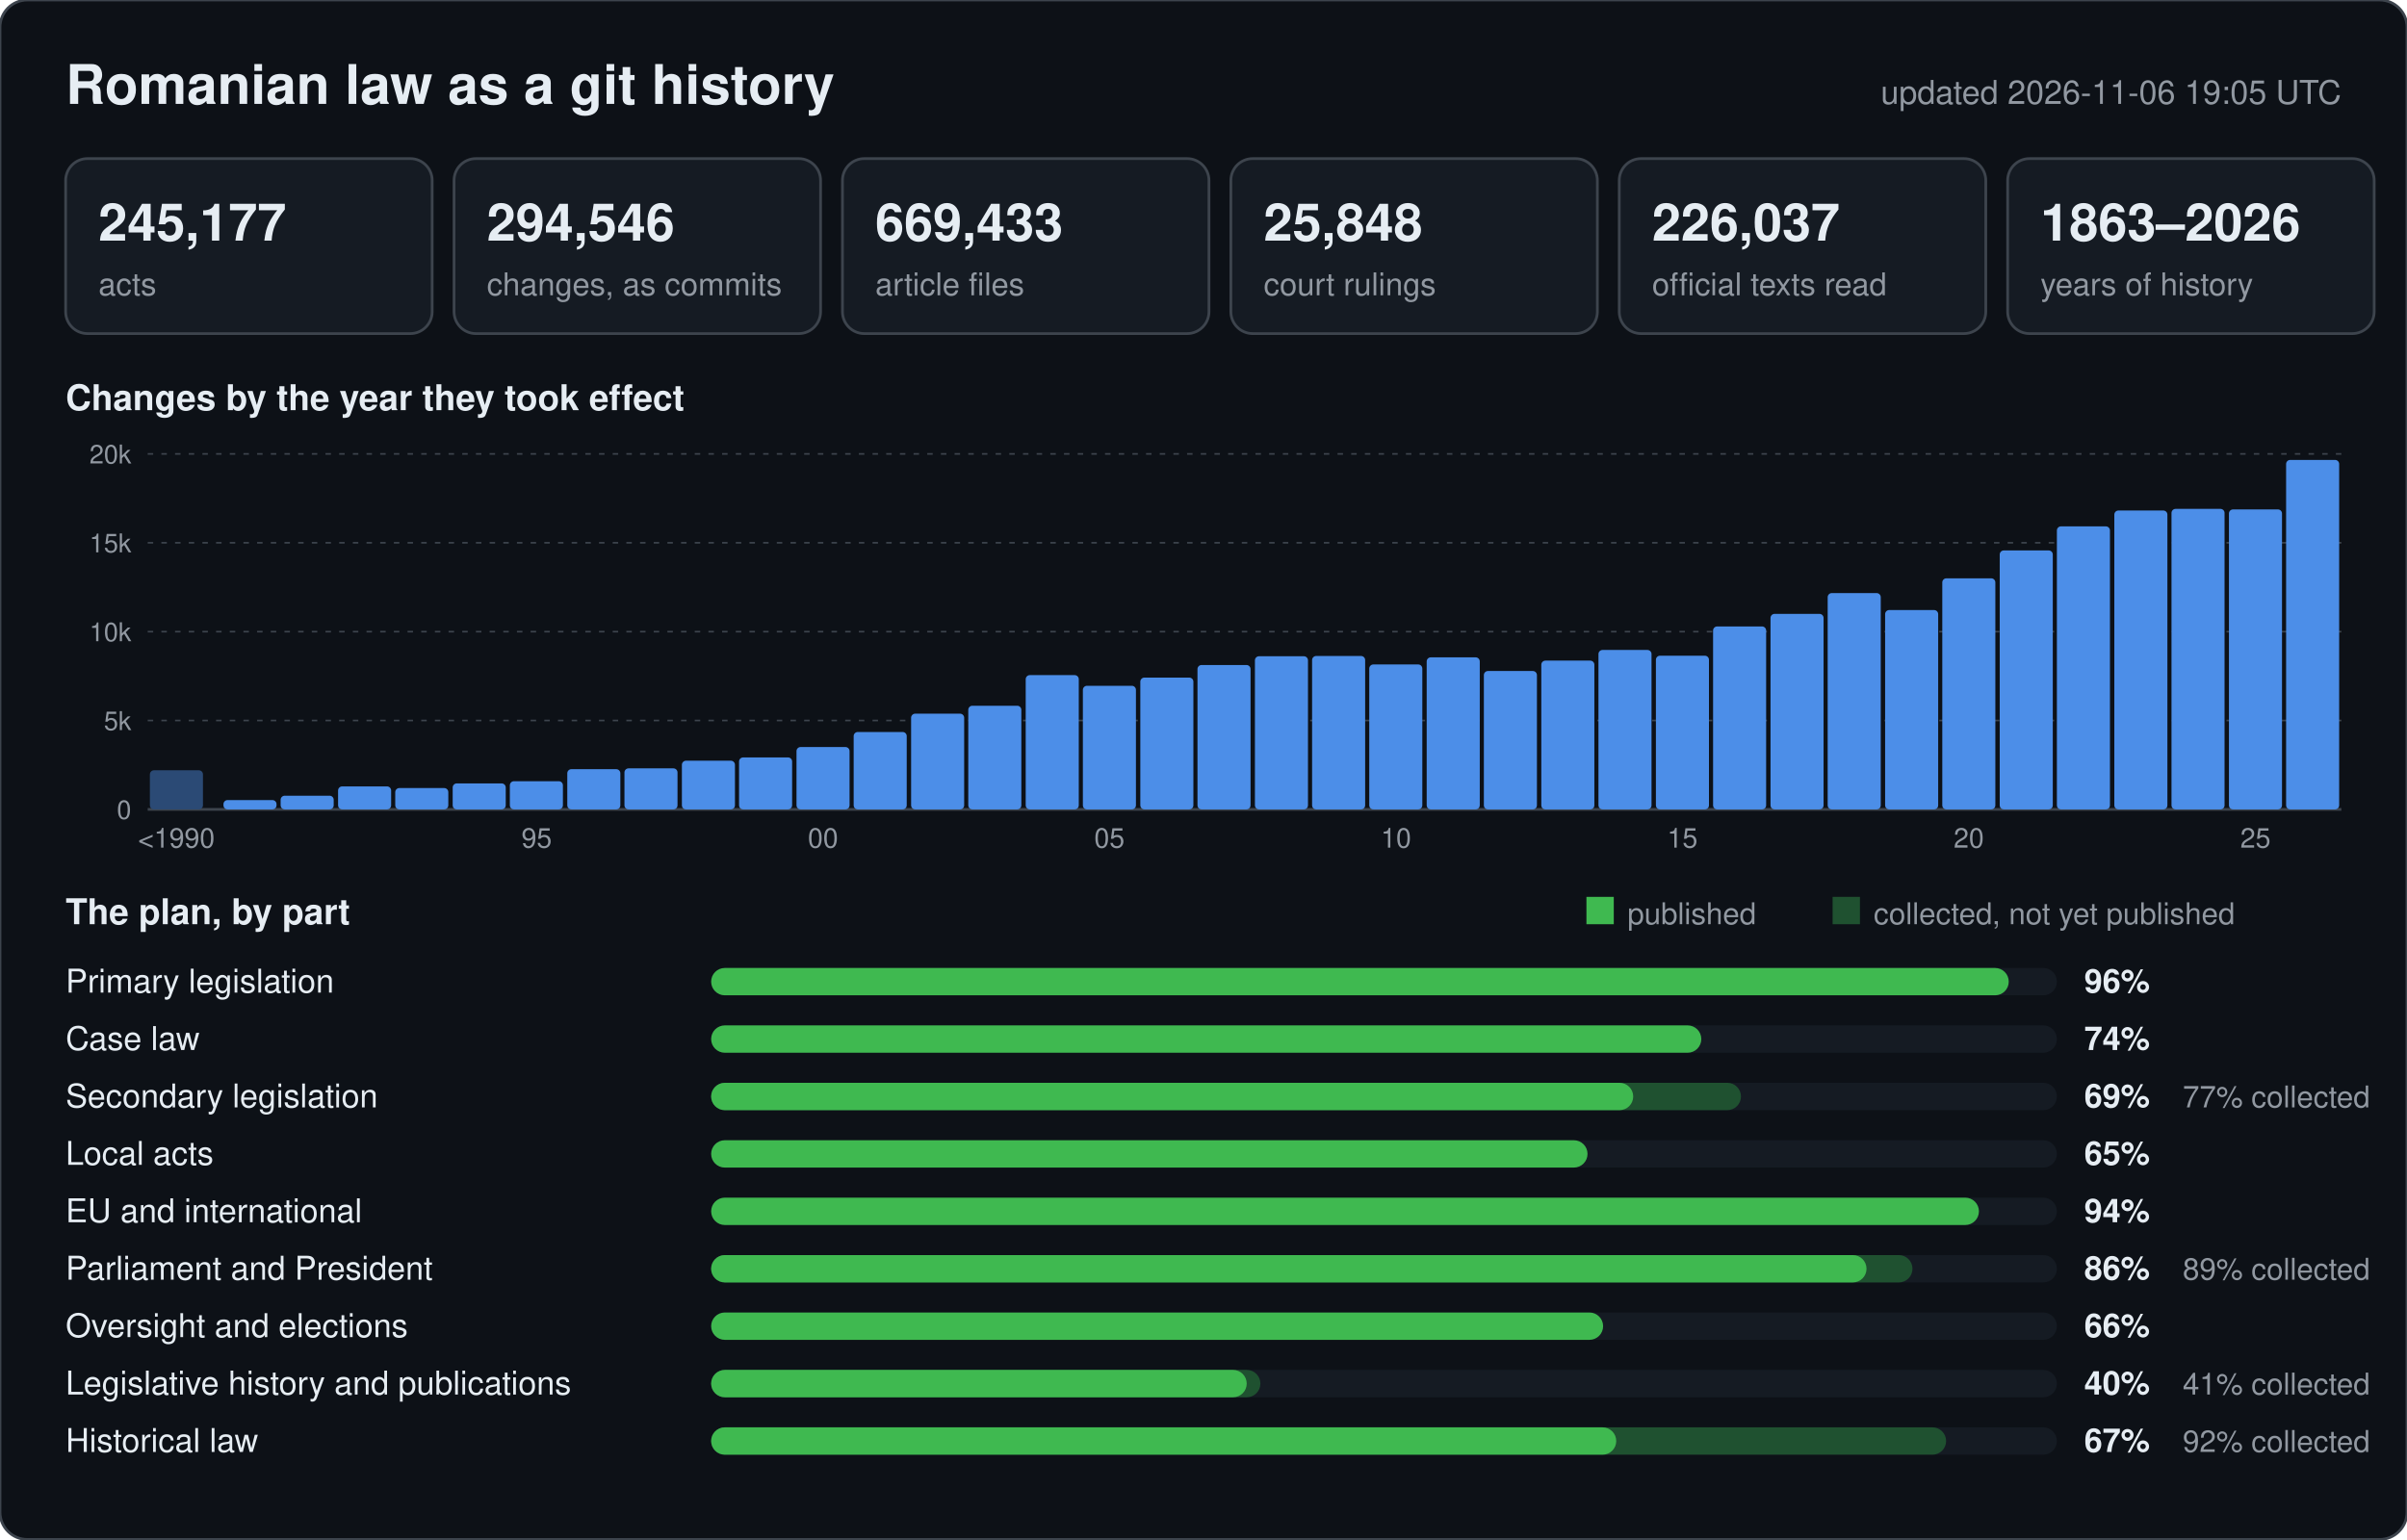
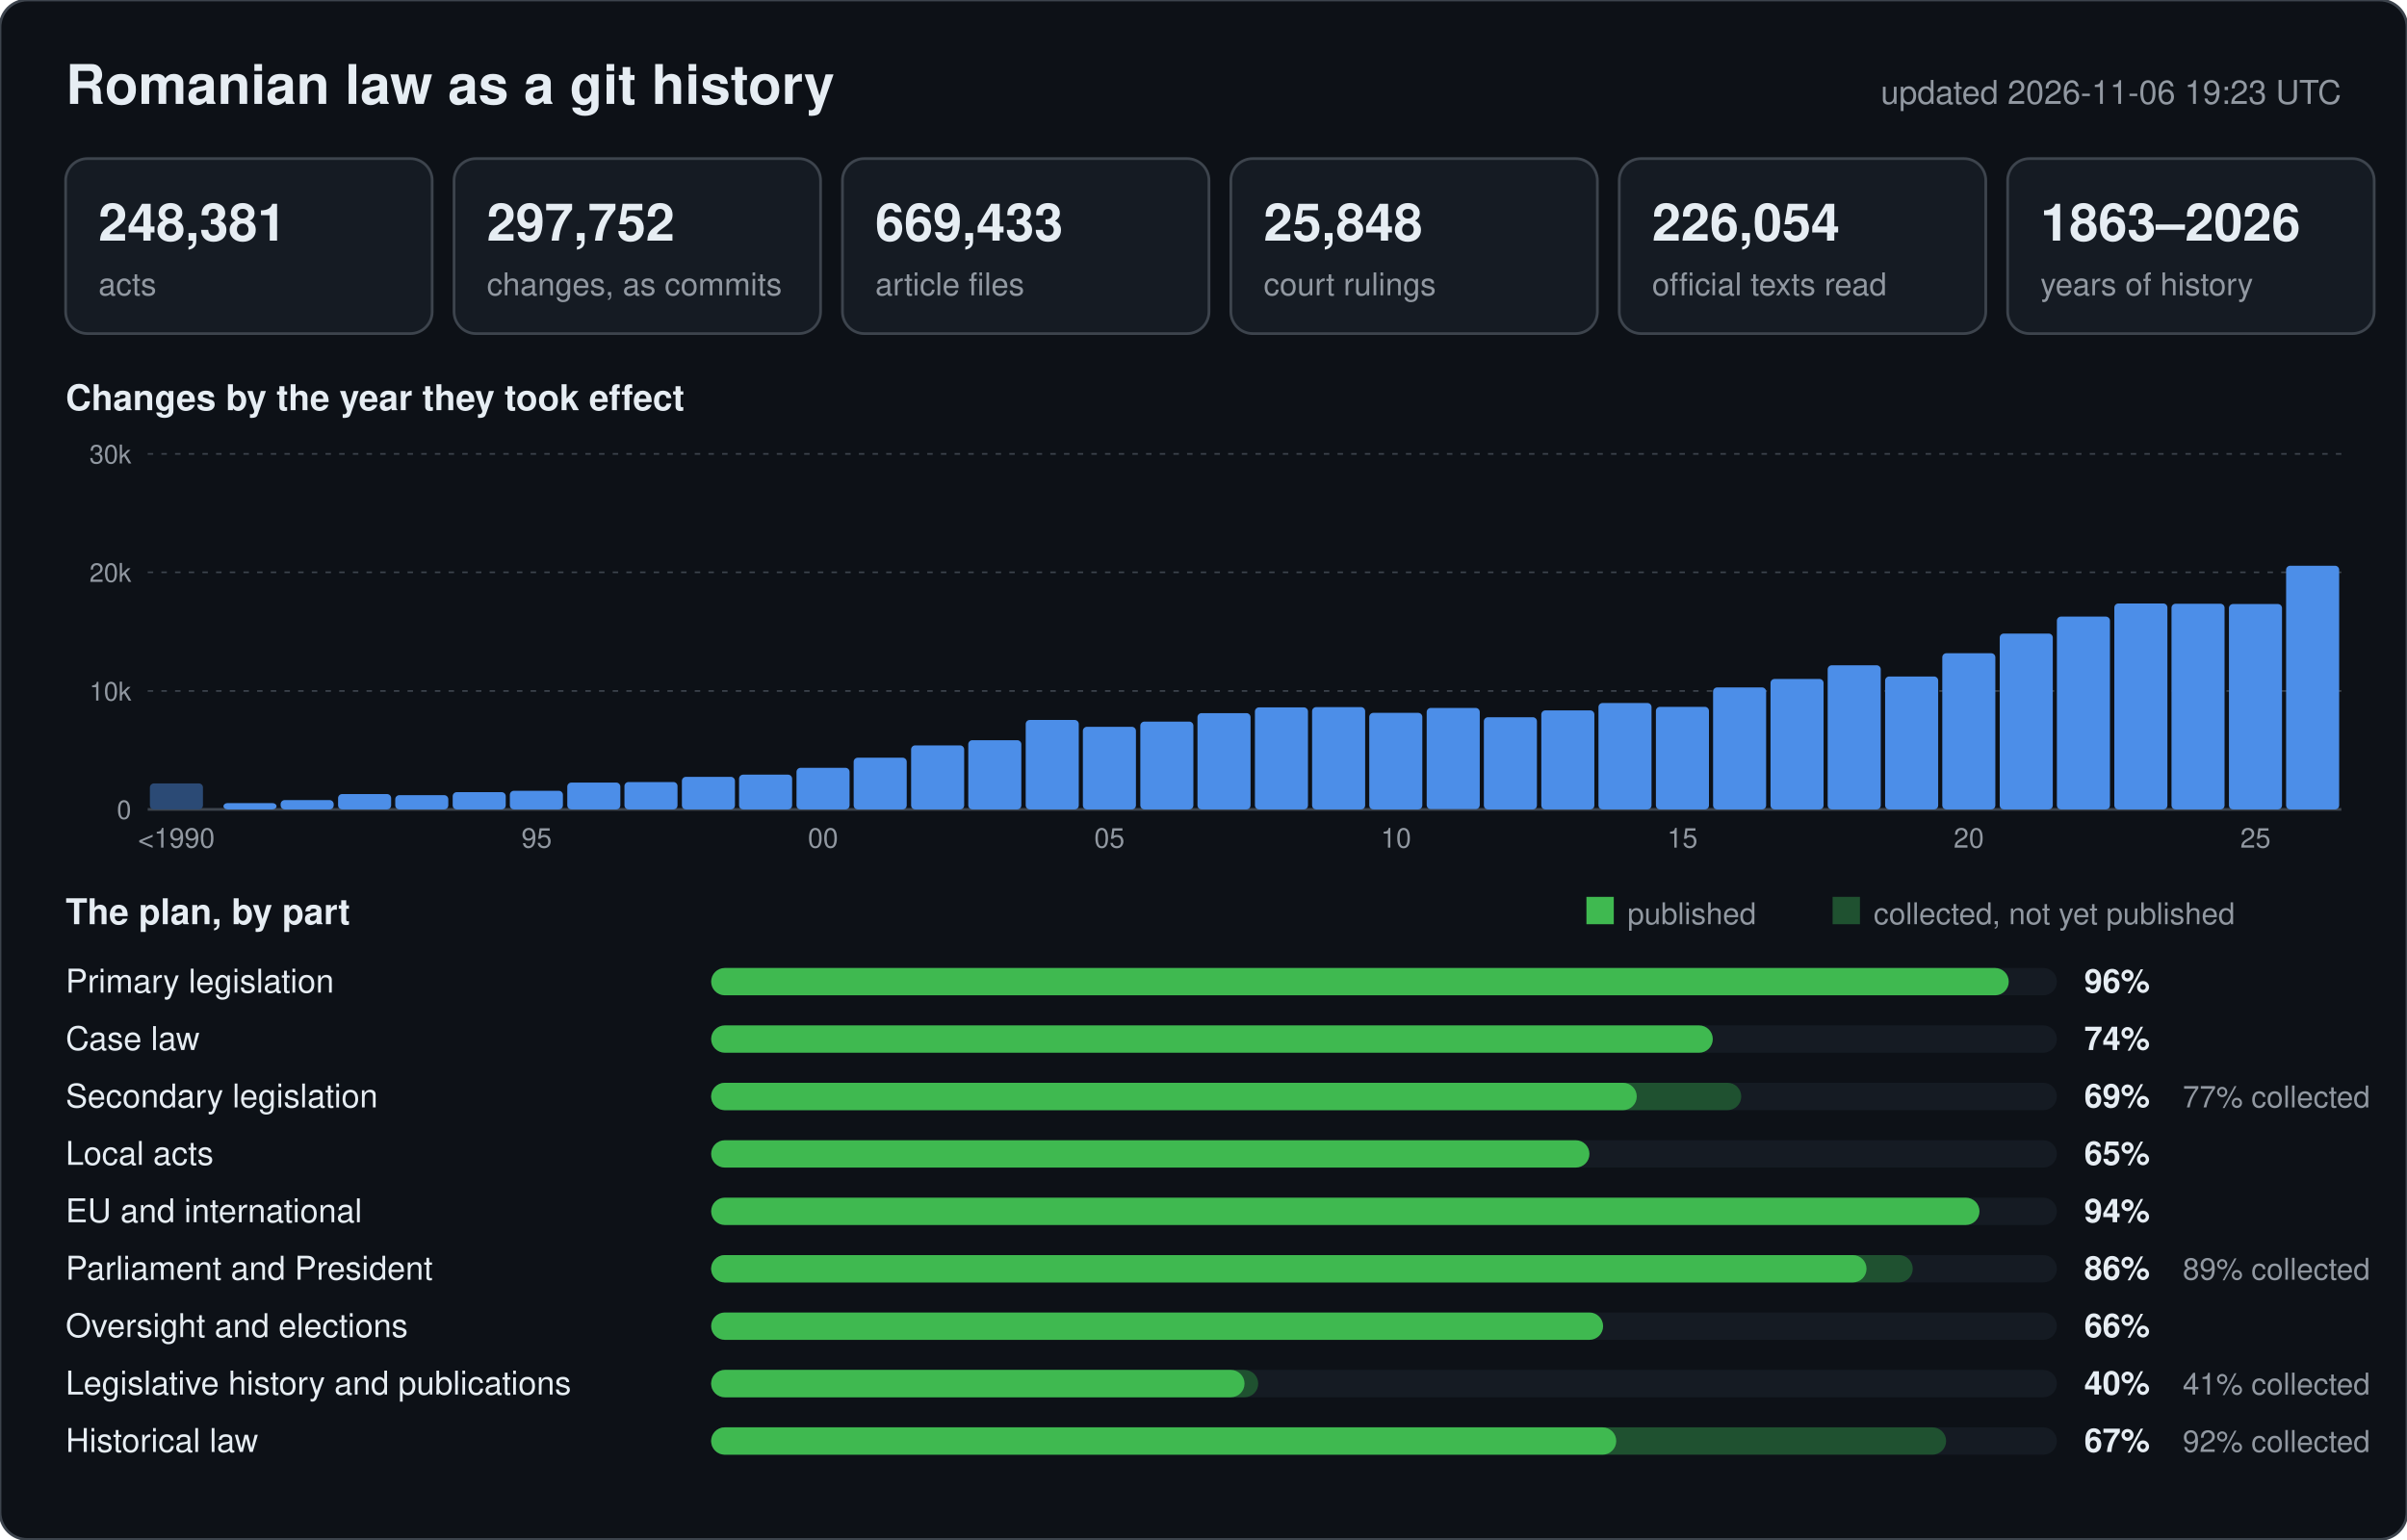
<svg xmlns="http://www.w3.org/2000/svg" width="880" height="563" viewBox="0 0 880 563" font-family="-apple-system,BlinkMacSystemFont,Segoe UI,Helvetica,Arial,sans-serif">
  <rect width="880" height="563" rx="10" fill="#0d1117" stroke="#3d444d" />
  <text x="24" y="38" font-size="20" font-weight="600" fill="#e6edf3">Romanian law as a git history</text>
-   <text x="856" y="38" font-size="12" text-anchor="end" fill="#9198a1">updated 2026-11-06 19:05 UTC</text>
+   <text x="856" y="38" font-size="12" text-anchor="end" fill="#9198a1">updated 2026-11-06 19:23 UTC</text>
  <rect x="24" y="58" width="134" height="64" rx="8" fill="#151b23" stroke="#3d444d" />
-   <text x="36" y="88" font-size="19" font-weight="600" fill="#e6edf3">245,177</text>
+   <text x="36" y="88" font-size="19" font-weight="600" fill="#e6edf3">248,381</text>
  <text x="36" y="108" font-size="11.5" fill="#9198a1">acts</text>
  <rect x="166" y="58" width="134" height="64" rx="8" fill="#151b23" stroke="#3d444d" />
-   <text x="178" y="88" font-size="19" font-weight="600" fill="#e6edf3">294,546</text>
+   <text x="178" y="88" font-size="19" font-weight="600" fill="#e6edf3">297,752</text>
  <text x="178" y="108" font-size="11.5" fill="#9198a1">changes, as commits</text>
  <rect x="308" y="58" width="134" height="64" rx="8" fill="#151b23" stroke="#3d444d" />
  <text x="320" y="88" font-size="19" font-weight="600" fill="#e6edf3">669,433</text>
  <text x="320" y="108" font-size="11.5" fill="#9198a1">article files</text>
  <rect x="450" y="58" width="134" height="64" rx="8" fill="#151b23" stroke="#3d444d" />
  <text x="462" y="88" font-size="19" font-weight="600" fill="#e6edf3">25,848</text>
  <text x="462" y="108" font-size="11.5" fill="#9198a1">court rulings</text>
  <rect x="592" y="58" width="134" height="64" rx="8" fill="#151b23" stroke="#3d444d" />
-   <text x="604" y="88" font-size="19" font-weight="600" fill="#e6edf3">226,037</text>
+   <text x="604" y="88" font-size="19" font-weight="600" fill="#e6edf3">226,054</text>
  <text x="604" y="108" font-size="11.5" fill="#9198a1">official texts read</text>
  <rect x="734" y="58" width="134" height="64" rx="8" fill="#151b23" stroke="#3d444d" />
  <text x="746" y="88" font-size="19" font-weight="600" fill="#e6edf3">1863–2026</text>
  <text x="746" y="108" font-size="11.5" fill="#9198a1">years of history</text>
  <text x="24" y="150" font-size="13" font-weight="600" fill="#e6edf3">Changes by the year they took effect</text>
  <line x1="54" y1="296.0" x2="856" y2="296.0" stroke="#3d444d" stroke-width="1" />
  <text x="48" y="299.5" font-size="9.5" text-anchor="end" fill="#9198a1">0</text>
-   <line x1="54" y1="263.5" x2="856" y2="263.5" stroke="#3d444d" stroke-width="0.6" stroke-dasharray="2 3" />
-   <text x="48" y="267.0" font-size="9.5" text-anchor="end" fill="#9198a1">5k</text>
-   <line x1="54" y1="231.0" x2="856" y2="231.0" stroke="#3d444d" stroke-width="0.6" stroke-dasharray="2 3" />
-   <text x="48" y="234.5" font-size="9.5" text-anchor="end" fill="#9198a1">10k</text>
-   <line x1="54" y1="198.5" x2="856" y2="198.5" stroke="#3d444d" stroke-width="0.6" stroke-dasharray="2 3" />
-   <text x="48" y="202.0" font-size="9.5" text-anchor="end" fill="#9198a1">15k</text>
+   <line x1="54" y1="252.7" x2="856" y2="252.7" stroke="#3d444d" stroke-width="0.6" stroke-dasharray="2 3" />
+   <text x="48" y="256.2" font-size="9.5" text-anchor="end" fill="#9198a1">10k</text>
+   <line x1="54" y1="209.3" x2="856" y2="209.3" stroke="#3d444d" stroke-width="0.6" stroke-dasharray="2 3" />
+   <text x="48" y="212.8" font-size="9.5" text-anchor="end" fill="#9198a1">20k</text>
  <line x1="54" y1="166.0" x2="856" y2="166.0" stroke="#3d444d" stroke-width="0.6" stroke-dasharray="2 3" />
-   <text x="48" y="169.5" font-size="9.5" text-anchor="end" fill="#9198a1">20k</text>
-   <rect x="54.8" y="281.7" width="19.4" height="14.3" rx="1.5" fill="#2b4a75" />
+   <text x="48" y="169.5" font-size="9.5" text-anchor="end" fill="#9198a1">30k</text>
+   <rect x="54.8" y="286.5" width="19.4" height="9.5" rx="1.5" fill="#2b4a75" />
  <text x="64.5" y="310" font-size="10" text-anchor="middle" fill="#9198a1">&lt;1990</text>
-   <rect x="81.7" y="292.6" width="19.4" height="3.4" rx="1.5" fill="#4c8ee8" />
-   <rect x="102.6" y="291.0" width="19.4" height="5.0" rx="1.5" fill="#4c8ee8" />
-   <rect x="123.6" y="287.6" width="19.4" height="8.4" rx="1.5" fill="#4c8ee8" />
-   <rect x="144.5" y="288.2" width="19.4" height="7.8" rx="1.5" fill="#4c8ee8" />
-   <rect x="165.5" y="286.5" width="19.4" height="9.5" rx="1.5" fill="#4c8ee8" />
-   <rect x="186.4" y="285.7" width="19.4" height="10.3" rx="1.5" fill="#4c8ee8" />
+   <rect x="81.7" y="293.7" width="19.4" height="2.3" rx="1.5" fill="#4c8ee8" />
+   <rect x="102.6" y="292.6" width="19.4" height="3.4" rx="1.5" fill="#4c8ee8" />
+   <rect x="123.6" y="290.4" width="19.4" height="5.6" rx="1.5" fill="#4c8ee8" />
+   <rect x="144.5" y="290.8" width="19.4" height="5.2" rx="1.5" fill="#4c8ee8" />
+   <rect x="165.5" y="289.7" width="19.4" height="6.3" rx="1.5" fill="#4c8ee8" />
+   <rect x="186.4" y="289.2" width="19.4" height="6.8" rx="1.5" fill="#4c8ee8" />
  <text x="196.2" y="310" font-size="10" text-anchor="middle" fill="#9198a1">95</text>
-   <rect x="207.4" y="281.3" width="19.4" height="14.7" rx="1.5" fill="#4c8ee8" />
-   <rect x="228.3" y="281.0" width="19.4" height="15.0" rx="1.5" fill="#4c8ee8" />
-   <rect x="249.3" y="278.2" width="19.4" height="17.8" rx="1.5" fill="#4c8ee8" />
-   <rect x="270.2" y="277.0" width="19.4" height="19.0" rx="1.5" fill="#4c8ee8" />
-   <rect x="291.2" y="273.2" width="19.4" height="22.8" rx="1.5" fill="#4c8ee8" />
+   <rect x="207.4" y="286.2" width="19.4" height="9.8" rx="1.5" fill="#4c8ee8" />
+   <rect x="228.3" y="286.0" width="19.4" height="10.0" rx="1.5" fill="#4c8ee8" />
+   <rect x="249.3" y="284.1" width="19.4" height="11.9" rx="1.5" fill="#4c8ee8" />
+   <rect x="270.2" y="283.3" width="19.4" height="12.7" rx="1.5" fill="#4c8ee8" />
+   <rect x="291.2" y="280.8" width="19.4" height="15.2" rx="1.5" fill="#4c8ee8" />
  <text x="300.9" y="310" font-size="10" text-anchor="middle" fill="#9198a1">00</text>
-   <rect x="312.1" y="267.7" width="19.4" height="28.3" rx="1.5" fill="#4c8ee8" />
-   <rect x="333.1" y="261.0" width="19.4" height="35.0" rx="1.5" fill="#4c8ee8" />
-   <rect x="354.0" y="258.1" width="19.4" height="37.9" rx="1.5" fill="#4c8ee8" />
-   <rect x="375.0" y="246.9" width="19.4" height="49.1" rx="1.5" fill="#4c8ee8" />
-   <rect x="395.9" y="250.8" width="19.4" height="45.2" rx="1.5" fill="#4c8ee8" />
+   <rect x="312.1" y="277.1" width="19.4" height="18.9" rx="1.5" fill="#4c8ee8" />
+   <rect x="333.1" y="272.6" width="19.4" height="23.4" rx="1.5" fill="#4c8ee8" />
+   <rect x="354.0" y="270.7" width="19.4" height="25.3" rx="1.5" fill="#4c8ee8" />
+   <rect x="375.0" y="263.3" width="19.4" height="32.7" rx="1.5" fill="#4c8ee8" />
+   <rect x="395.9" y="265.8" width="19.4" height="30.2" rx="1.5" fill="#4c8ee8" />
  <text x="405.6" y="310" font-size="10" text-anchor="middle" fill="#9198a1">05</text>
-   <rect x="416.9" y="247.8" width="19.4" height="48.2" rx="1.5" fill="#4c8ee8" />
-   <rect x="437.8" y="243.2" width="19.4" height="52.8" rx="1.5" fill="#4c8ee8" />
-   <rect x="458.8" y="240.0" width="19.4" height="56.0" rx="1.5" fill="#4c8ee8" />
-   <rect x="479.7" y="239.9" width="19.4" height="56.1" rx="1.5" fill="#4c8ee8" />
-   <rect x="500.6" y="243.0" width="19.4" height="53.0" rx="1.5" fill="#4c8ee8" />
+   <rect x="416.9" y="263.9" width="19.4" height="32.1" rx="1.5" fill="#4c8ee8" />
+   <rect x="437.8" y="260.8" width="19.4" height="35.2" rx="1.5" fill="#4c8ee8" />
+   <rect x="458.8" y="258.7" width="19.4" height="37.3" rx="1.5" fill="#4c8ee8" />
+   <rect x="479.7" y="258.6" width="19.4" height="37.4" rx="1.5" fill="#4c8ee8" />
+   <rect x="500.6" y="260.7" width="19.4" height="35.3" rx="1.5" fill="#4c8ee8" />
  <text x="510.4" y="310" font-size="10" text-anchor="middle" fill="#9198a1">10</text>
-   <rect x="521.6" y="240.4" width="19.4" height="55.6" rx="1.5" fill="#4c8ee8" />
-   <rect x="542.5" y="245.4" width="19.4" height="50.6" rx="1.5" fill="#4c8ee8" />
-   <rect x="563.5" y="241.6" width="19.4" height="54.4" rx="1.5" fill="#4c8ee8" />
-   <rect x="584.4" y="237.7" width="19.4" height="58.3" rx="1.5" fill="#4c8ee8" />
-   <rect x="605.4" y="239.8" width="19.4" height="56.2" rx="1.5" fill="#4c8ee8" />
+   <rect x="521.6" y="258.9" width="19.4" height="37.0" rx="1.5" fill="#4c8ee8" />
+   <rect x="542.5" y="262.3" width="19.4" height="33.7" rx="1.5" fill="#4c8ee8" />
+   <rect x="563.5" y="259.8" width="19.4" height="36.2" rx="1.5" fill="#4c8ee8" />
+   <rect x="584.4" y="257.1" width="19.4" height="38.9" rx="1.5" fill="#4c8ee8" />
+   <rect x="605.4" y="258.5" width="19.4" height="37.5" rx="1.5" fill="#4c8ee8" />
  <text x="615.1" y="310" font-size="10" text-anchor="middle" fill="#9198a1">15</text>
-   <rect x="626.3" y="229.1" width="19.4" height="66.9" rx="1.5" fill="#4c8ee8" />
-   <rect x="647.3" y="224.5" width="19.4" height="71.5" rx="1.5" fill="#4c8ee8" />
-   <rect x="668.2" y="216.9" width="19.4" height="79.1" rx="1.5" fill="#4c8ee8" />
-   <rect x="689.2" y="223.1" width="19.4" height="72.9" rx="1.5" fill="#4c8ee8" />
-   <rect x="710.1" y="211.5" width="19.4" height="84.5" rx="1.5" fill="#4c8ee8" />
+   <rect x="626.3" y="251.4" width="19.4" height="44.6" rx="1.5" fill="#4c8ee8" />
+   <rect x="647.3" y="248.3" width="19.4" height="47.7" rx="1.5" fill="#4c8ee8" />
+   <rect x="668.2" y="243.3" width="19.4" height="52.7" rx="1.5" fill="#4c8ee8" />
+   <rect x="689.2" y="247.4" width="19.4" height="48.6" rx="1.5" fill="#4c8ee8" />
+   <rect x="710.1" y="238.9" width="19.4" height="57.1" rx="1.5" fill="#4c8ee8" />
  <text x="719.8" y="310" font-size="10" text-anchor="middle" fill="#9198a1">20</text>
-   <rect x="731.1" y="201.3" width="19.4" height="94.7" rx="1.5" fill="#4c8ee8" />
-   <rect x="752.0" y="192.5" width="19.4" height="103.5" rx="1.5" fill="#4c8ee8" />
-   <rect x="773.0" y="186.7" width="19.4" height="109.3" rx="1.5" fill="#4c8ee8" />
-   <rect x="793.9" y="186.1" width="19.4" height="109.9" rx="1.5" fill="#4c8ee8" />
-   <rect x="814.9" y="186.3" width="19.4" height="109.7" rx="1.5" fill="#4c8ee8" />
+   <rect x="731.1" y="231.7" width="19.4" height="64.3" rx="1.5" fill="#4c8ee8" />
+   <rect x="752.0" y="225.5" width="19.4" height="70.5" rx="1.5" fill="#4c8ee8" />
+   <rect x="773.0" y="220.7" width="19.4" height="75.3" rx="1.5" fill="#4c8ee8" />
+   <rect x="793.9" y="220.8" width="19.4" height="75.2" rx="1.5" fill="#4c8ee8" />
+   <rect x="814.9" y="220.9" width="19.4" height="75.1" rx="1.5" fill="#4c8ee8" />
  <text x="824.6" y="310" font-size="10" text-anchor="middle" fill="#9198a1">25</text>
-   <rect x="835.8" y="168.2" width="19.4" height="127.8" rx="1.5" fill="#4c8ee8" />
+   <rect x="835.8" y="206.9" width="19.4" height="89.1" rx="1.5" fill="#4c8ee8" />
  <text x="24" y="338" font-size="13" font-weight="600" fill="#e6edf3">The plan, by part</text>
  <rect x="580" y="328" width="10" height="10" fill="#3fb950" />
  <text x="595" y="338" font-size="11" fill="#9198a1">published</text>
  <rect x="670" y="328" width="10" height="10" fill="#1f5130" />
  <text x="685" y="338" font-size="11" fill="#9198a1">collected, not yet published</text>
  <text x="24" y="363" font-size="12" fill="#e6edf3">Primary legislation</text>
  <rect x="260" y="354" width="492" height="10" rx="5" fill="#151b23" />
  <rect x="260" y="354" width="474.4" height="10" rx="5" fill="#3fb950" />
  <text x="762" y="363" font-size="12" font-weight="600" fill="#e6edf3">96%</text>
  <text x="24" y="384" font-size="12" fill="#e6edf3">Case law</text>
  <rect x="260" y="375" width="492" height="10" rx="5" fill="#151b23" />
-   <rect x="260" y="375" width="362.0" height="10" rx="5" fill="#3fb950" />
+   <rect x="260" y="375" width="366.2" height="10" rx="5" fill="#3fb950" />
  <text x="762" y="384" font-size="12" font-weight="600" fill="#e6edf3">74%</text>
  <text x="24" y="405" font-size="12" fill="#e6edf3">Secondary legislation</text>
  <rect x="260" y="396" width="492" height="10" rx="5" fill="#151b23" />
-   <rect x="260" y="396" width="376.5" height="10" rx="5" fill="#1f5130" />
-   <rect x="260" y="396" width="337.1" height="10" rx="5" fill="#3fb950" />
+   <rect x="260" y="396" width="376.6" height="10" rx="5" fill="#1f5130" />
+   <rect x="260" y="396" width="338.4" height="10" rx="5" fill="#3fb950" />
  <text x="762" y="405" font-size="12" font-weight="600" fill="#e6edf3">69%</text>
  <text x="798" y="405" font-size="11" fill="#9198a1">77% collected</text>
  <text x="24" y="426" font-size="12" fill="#e6edf3">Local acts</text>
  <rect x="260" y="417" width="492" height="10" rx="5" fill="#151b23" />
-   <rect x="260" y="417" width="320.4" height="10" rx="5" fill="#3fb950" />
+   <rect x="260" y="417" width="321.1" height="10" rx="5" fill="#3fb950" />
  <text x="762" y="426" font-size="12" font-weight="600" fill="#e6edf3">65%</text>
  <text x="24" y="447" font-size="12" fill="#e6edf3">EU and international</text>
  <rect x="260" y="438" width="492" height="10" rx="5" fill="#151b23" />
-   <rect x="260" y="438" width="463.5" height="10" rx="5" fill="#3fb950" />
+   <rect x="260" y="438" width="463.7" height="10" rx="5" fill="#3fb950" />
  <text x="762" y="447" font-size="12" font-weight="600" fill="#e6edf3">94%</text>
  <text x="24" y="468" font-size="12" fill="#e6edf3">Parliament and President</text>
  <rect x="260" y="459" width="492" height="10" rx="5" fill="#151b23" />
-   <rect x="260" y="459" width="439.2" height="10" rx="5" fill="#1f5130" />
+   <rect x="260" y="459" width="439.3" height="10" rx="5" fill="#1f5130" />
  <rect x="260" y="459" width="422.4" height="10" rx="5" fill="#3fb950" />
  <text x="762" y="468" font-size="12" font-weight="600" fill="#e6edf3">86%</text>
  <text x="798" y="468" font-size="11" fill="#9198a1">89% collected</text>
  <text x="24" y="489" font-size="12" fill="#e6edf3">Oversight and elections</text>
  <rect x="260" y="480" width="492" height="10" rx="5" fill="#151b23" />
  <rect x="260" y="480" width="326.1" height="10" rx="5" fill="#3fb950" />
  <text x="762" y="489" font-size="12" font-weight="600" fill="#e6edf3">66%</text>
  <text x="24" y="510" font-size="12" fill="#e6edf3">Legislative history and publications</text>
  <rect x="260" y="501" width="492" height="10" rx="5" fill="#151b23" />
-   <rect x="260" y="501" width="200.8" height="10" rx="5" fill="#1f5130" />
-   <rect x="260" y="501" width="195.8" height="10" rx="5" fill="#3fb950" />
+   <rect x="260" y="501" width="200.0" height="10" rx="5" fill="#1f5130" />
+   <rect x="260" y="501" width="195.0" height="10" rx="5" fill="#3fb950" />
  <text x="762" y="510" font-size="12" font-weight="600" fill="#e6edf3">40%</text>
  <text x="798" y="510" font-size="11" fill="#9198a1">41% collected</text>
  <text x="24" y="531" font-size="12" fill="#e6edf3">Historical law</text>
  <rect x="260" y="522" width="492" height="10" rx="5" fill="#151b23" />
  <rect x="260" y="522" width="451.5" height="10" rx="5" fill="#1f5130" />
  <rect x="260" y="522" width="330.9" height="10" rx="5" fill="#3fb950" />
  <text x="762" y="531" font-size="12" font-weight="600" fill="#e6edf3">67%</text>
  <text x="798" y="531" font-size="11" fill="#9198a1">92% collected</text>
</svg>
